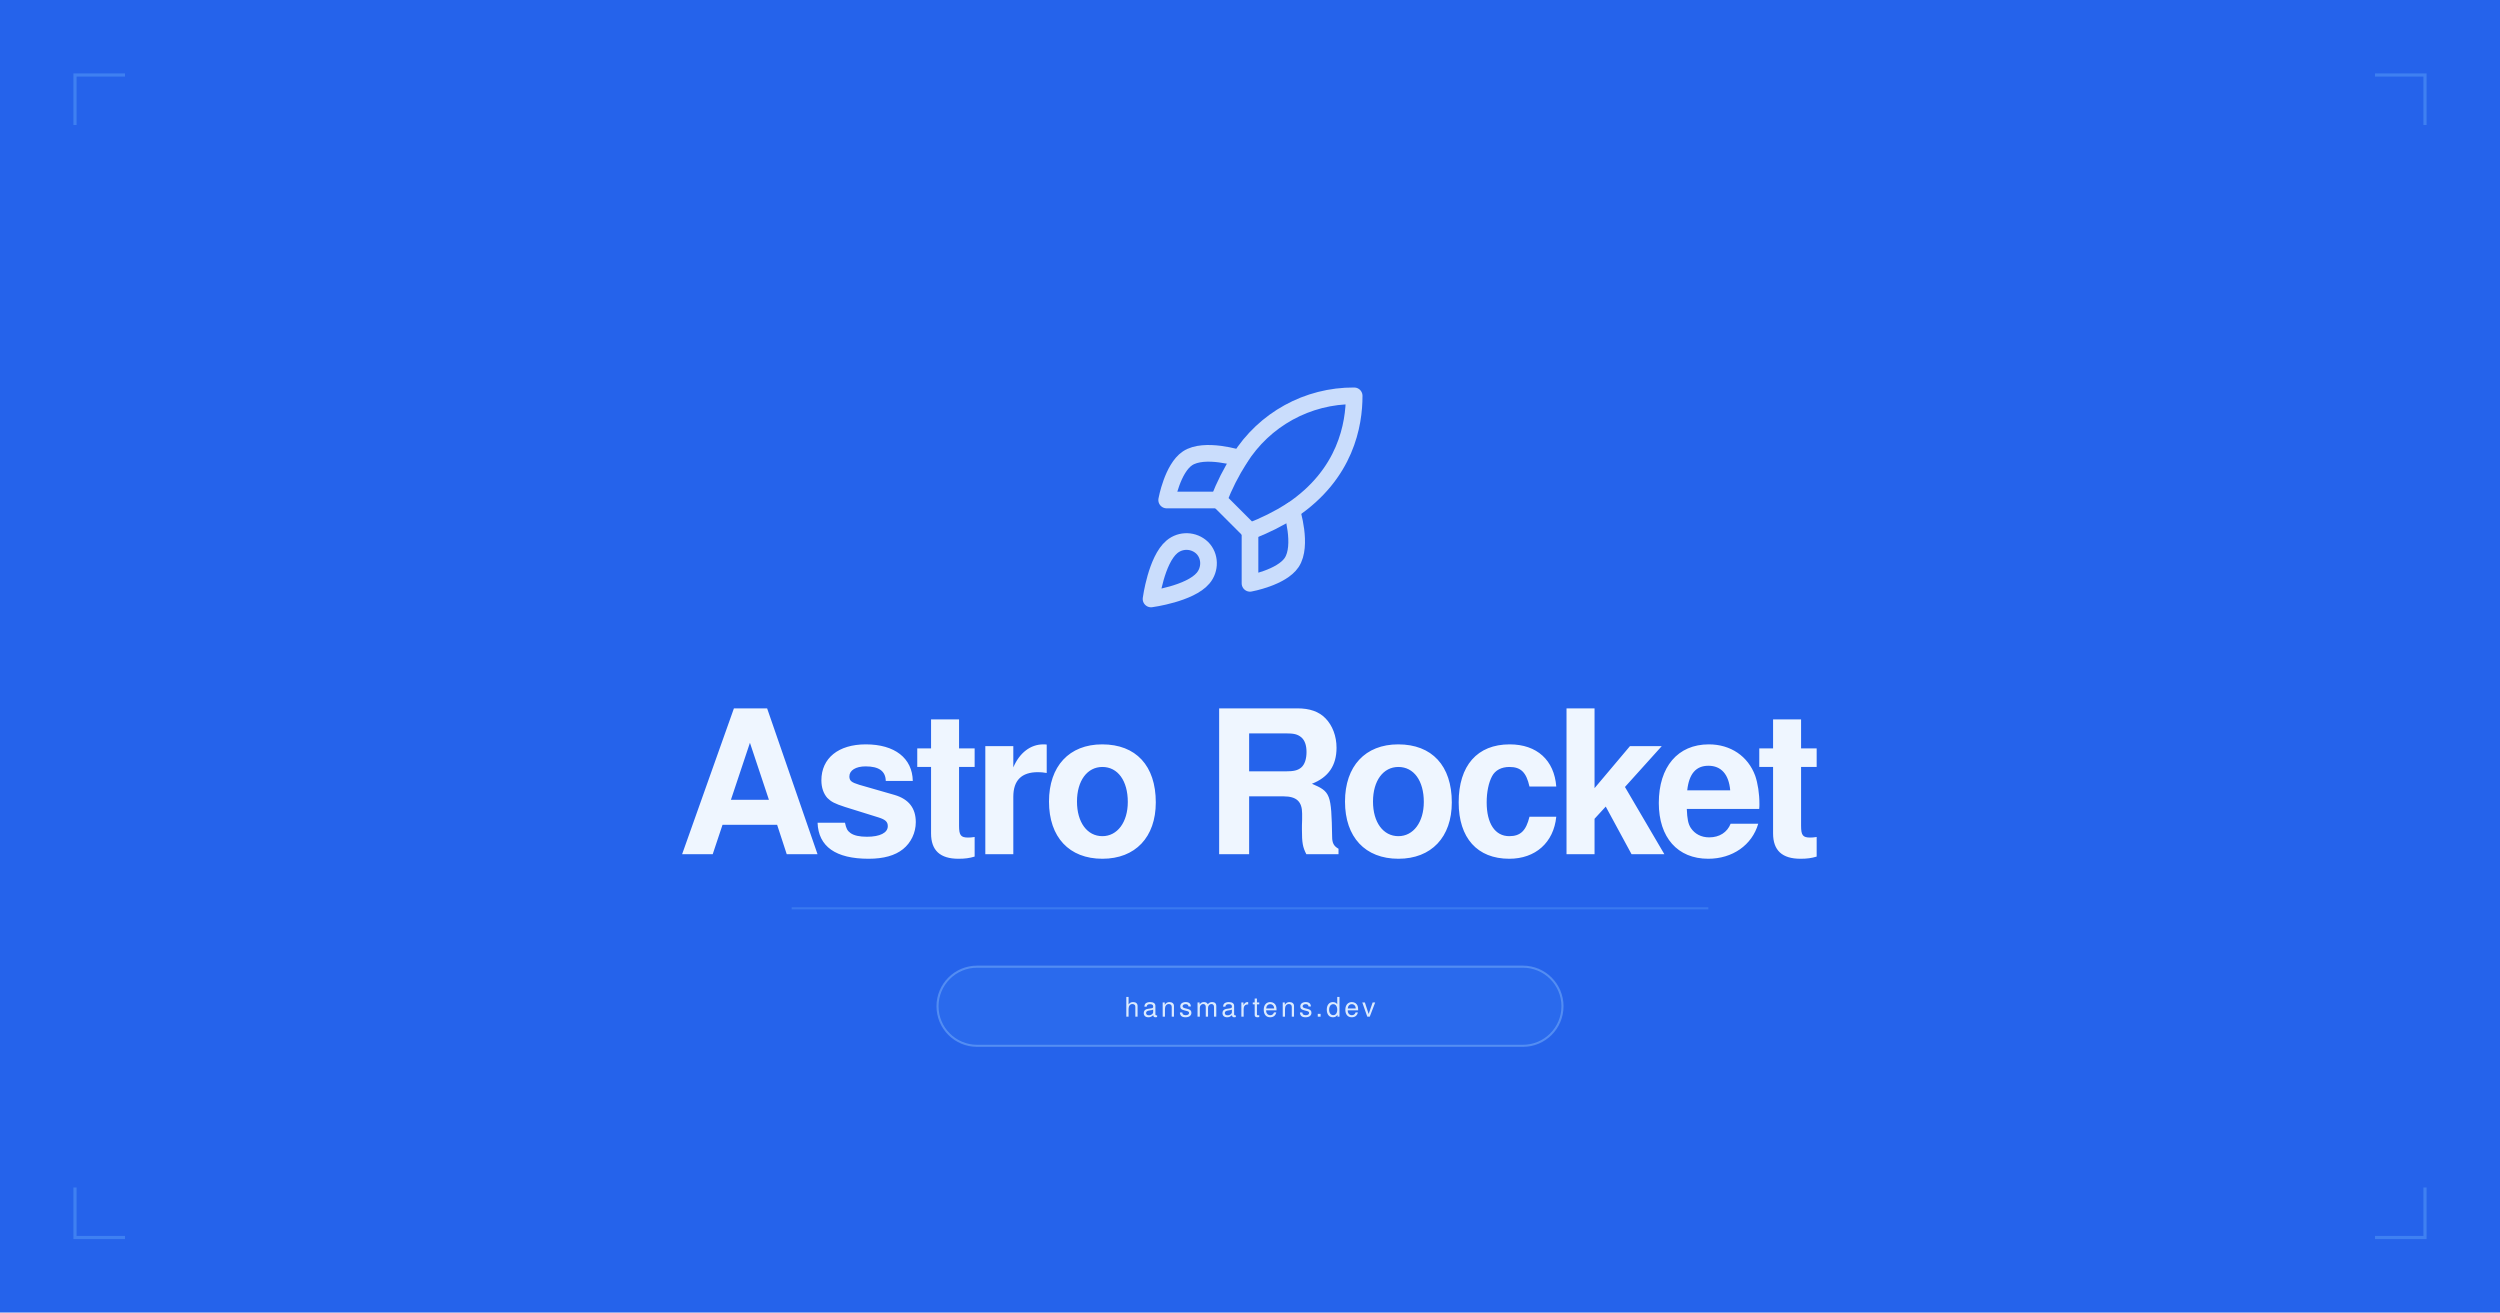
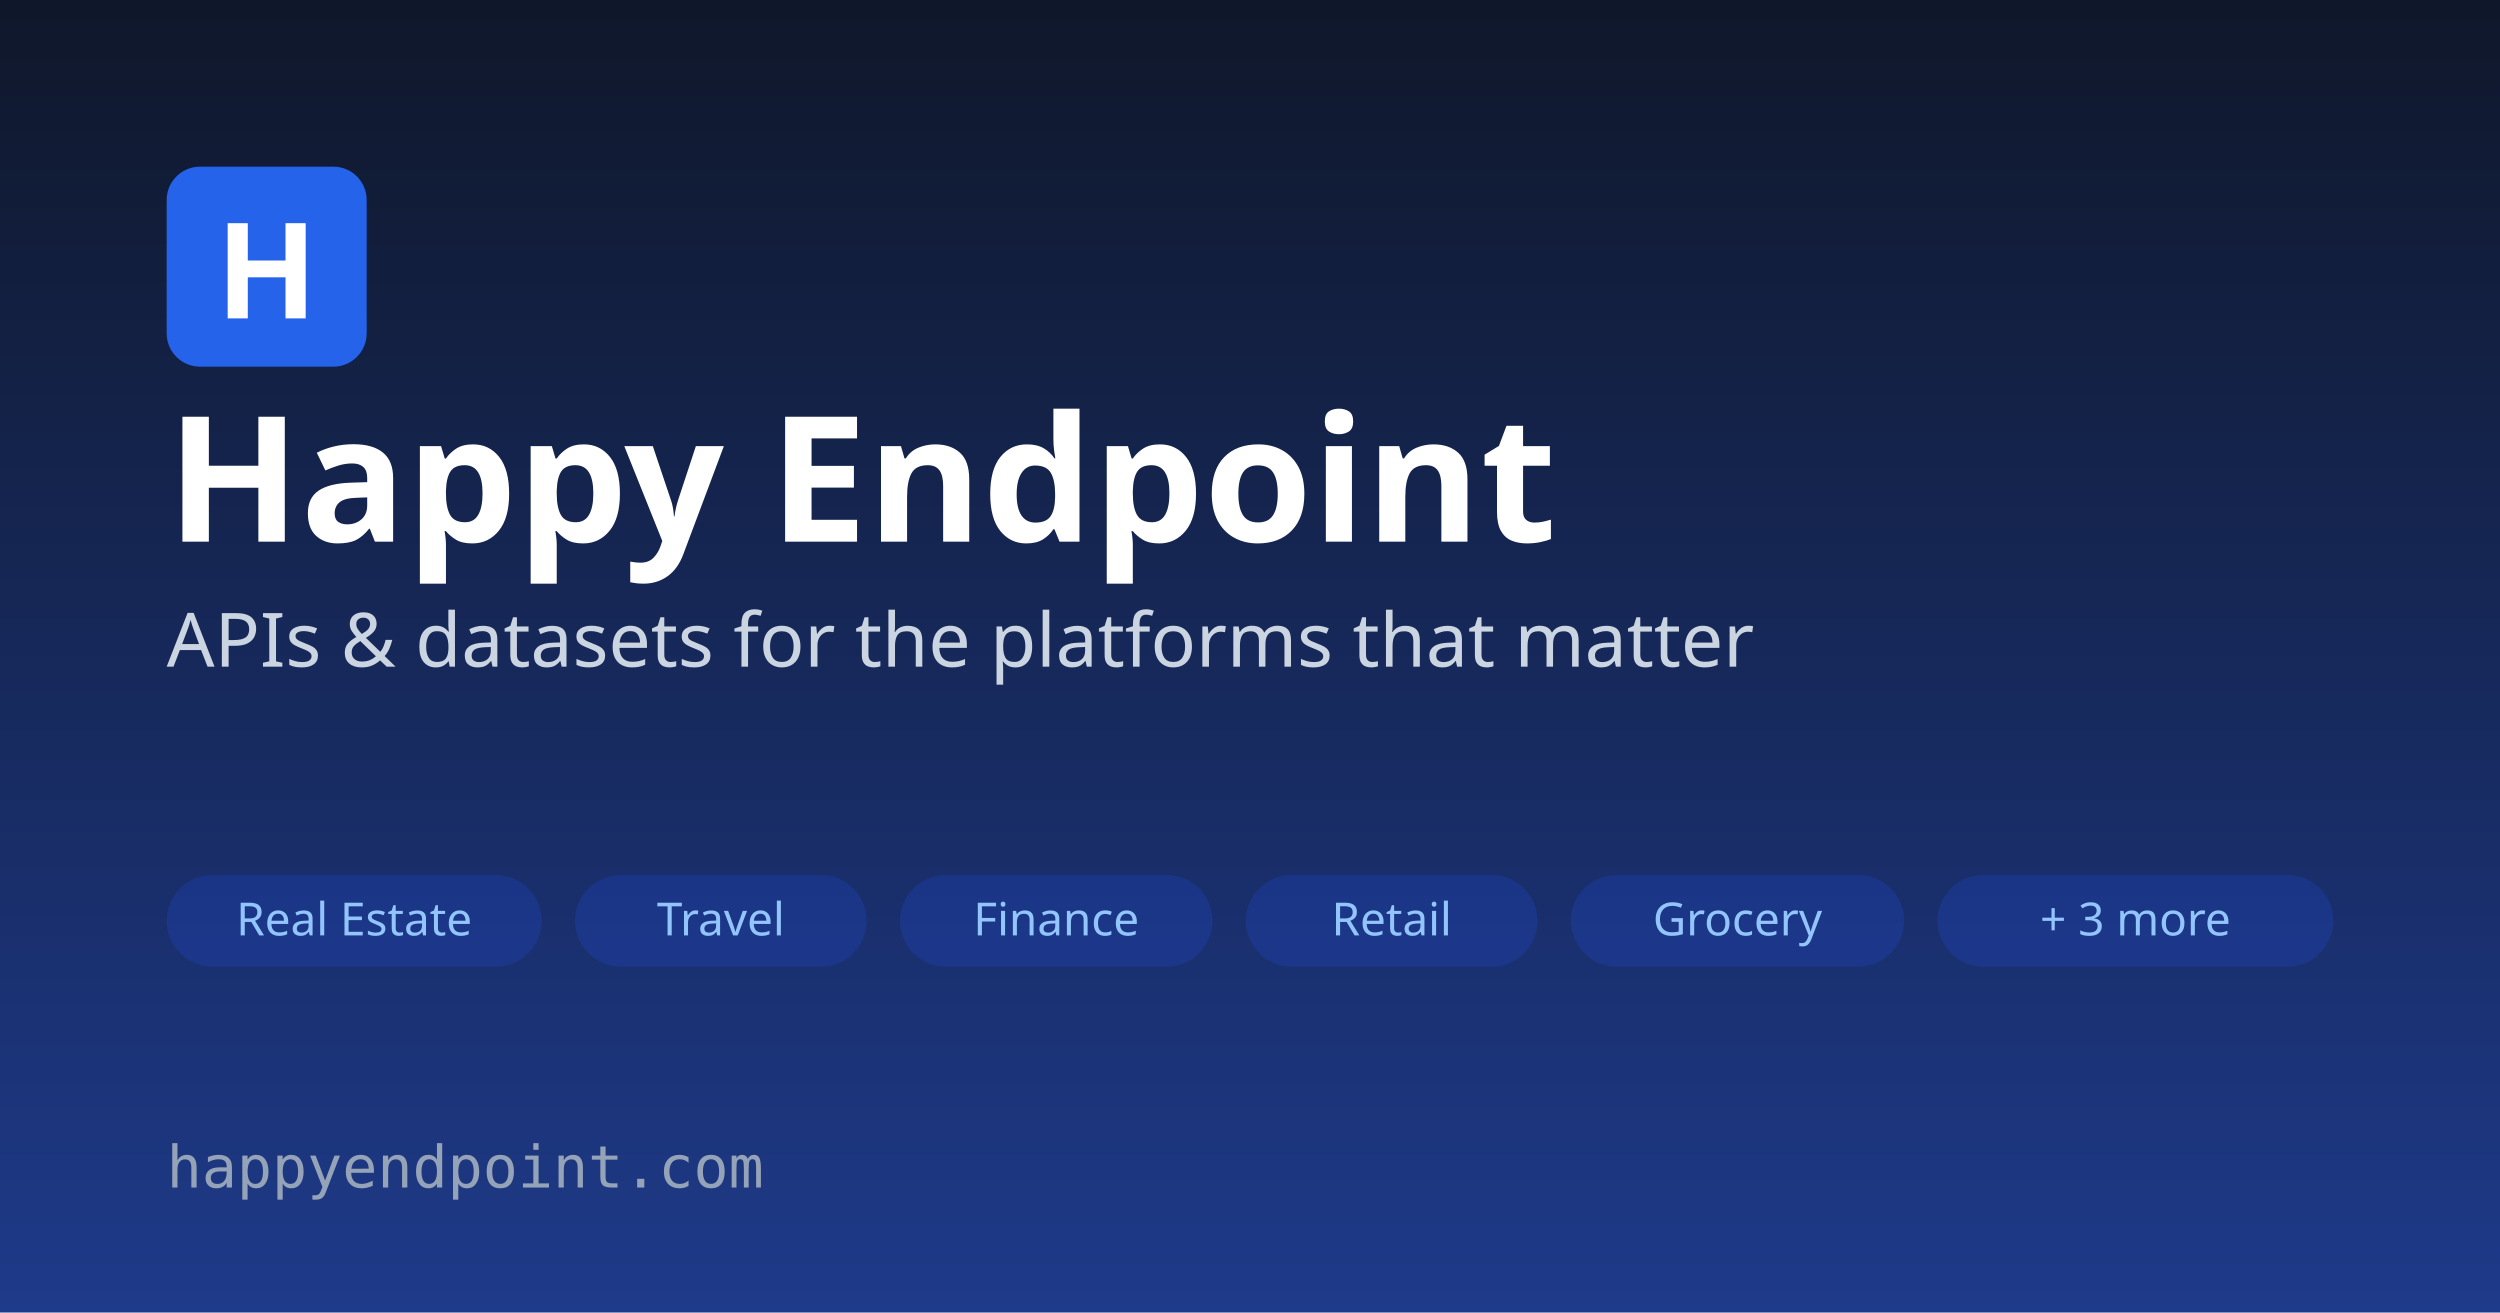
- <svg xmlns="http://www.w3.org/2000/svg" width="1200" height="630" viewBox="0 0 1200 630" fill="none">
-   <rect width="1200" height="630" fill="#2563eb" />
-   <g transform="translate(540, 180) scale(5)" stroke="#dbeafe" stroke-width="1.6" stroke-linecap="round" stroke-linejoin="round" fill="none" opacity="0.9">
-     <path d="M4.5 16.5c-1.5 1.26-2 5-2 5s3.74-.5 5-2c.71-.84.7-2.13-.09-2.91a2.18 2.18 0 0 0-2.91-.09z" />
-     <path d="m12 15-3-3a22 22 0 0 1 2-3.95A12.88 12.88 0 0 1 22 2c0 2.72-.78 7.5-6 11a22.35 22.35 0 0 1-4 2z" />
-     <path d="M9 12H4s.55-3.03 2-4c1.62-1.08 5 0 5 0" />
-     <path d="M12 15v5s3.03-.55 4-2c1.08-1.62 0-5 0-5" />
+ <svg xmlns="http://www.w3.org/2000/svg" viewBox="0 0 1200 630" width="1200" height="630">
+   <defs>
+     <linearGradient id="bg" x1="0" y1="0" x2="0" y2="1">
+       <stop offset="0%" stop-color="#0f172a" />
+       <stop offset="100%" stop-color="#1e3a8a" />
+     </linearGradient>
+   </defs>
+   <rect width="1200" height="630" fill="url(#bg)" />
+   <rect x="80" y="80" width="96" height="96" rx="16" fill="#2563eb" />
+   <text x="128" y="128" text-anchor="middle" dominant-baseline="central" font-family="Outfit, system-ui, sans-serif" font-weight="700" font-size="64" fill="white">H</text>
+   <text x="80" y="260" font-family="Outfit, system-ui, sans-serif" font-weight="700" font-size="84" fill="white">Happy Endpoint</text>
+   <text x="80" y="320" font-family="Outfit, system-ui, sans-serif" font-weight="500" font-size="36" fill="#cbd5e1">APIs &amp; datasets for the platforms that matter</text>
+   <g font-family="Manrope, system-ui, sans-serif" font-weight="500" font-size="22" fill="#93c5fd">
+     <rect x="80" y="420" width="180" height="44" rx="22" fill="#1e40af" fill-opacity="0.4" />
+     <text x="170" y="449" text-anchor="middle">Real Estate</text>
+     <rect x="276" y="420" width="140" height="44" rx="22" fill="#1e40af" fill-opacity="0.4" />
+     <text x="346" y="449" text-anchor="middle">Travel</text>
+     <rect x="432" y="420" width="150" height="44" rx="22" fill="#1e40af" fill-opacity="0.4" />
+     <text x="507" y="449" text-anchor="middle">Finance</text>
+     <rect x="598" y="420" width="140" height="44" rx="22" fill="#1e40af" fill-opacity="0.4" />
+     <text x="668" y="449" text-anchor="middle">Retail</text>
+     <rect x="754" y="420" width="160" height="44" rx="22" fill="#1e40af" fill-opacity="0.4" />
+     <text x="834" y="449" text-anchor="middle">Grocery</text>
+     <rect x="930" y="420" width="190" height="44" rx="22" fill="#1e40af" fill-opacity="0.4" />
+     <text x="1025" y="449" text-anchor="middle">+ 3 more</text>
  </g>
-   <text x="600" y="410" font-size="96" text-anchor="middle" letter-spacing="-4" fill="#eff6ff" font-family="system-ui, -apple-system, 'Segoe UI', Helvetica, Arial, sans-serif" font-weight="800">Astro Rocket</text>
-   <line x1="380" y1="436" x2="820" y2="436" stroke="#60a5fa" stroke-width="1" stroke-opacity="0.35" />
-   <rect x="450" y="464" width="300" height="38" rx="19" fill="#3b82f6" fill-opacity="0.25" stroke="#93c5fd" stroke-opacity="0.4" stroke-width="1" />
-   <text x="600" y="488" font-size="13" text-anchor="middle" letter-spacing="1.5" fill="#dbeafe" font-family="system-ui, -apple-system, 'Segoe UI', Helvetica, Arial, sans-serif">hansmartens.dev</text>
-   <path d="M 36 60 L 36 36 L 60 36" stroke="#60a5fa" stroke-width="1.5" fill="none" stroke-opacity="0.45" />
-   <path d="M 1140 36 L 1164 36 L 1164 60" stroke="#60a5fa" stroke-width="1.5" fill="none" stroke-opacity="0.45" />
-   <path d="M 36 570 L 36 594 L 60 594" stroke="#60a5fa" stroke-width="1.5" fill="none" stroke-opacity="0.45" />
-   <path d="M 1140 594 L 1164 594 L 1164 570" stroke="#60a5fa" stroke-width="1.5" fill="none" stroke-opacity="0.45" />
+   <text x="80" y="570" font-family="JetBrains Mono, monospace" font-weight="500" font-size="28" fill="#94a3b8">happyendpoint.com</text>
</svg>
